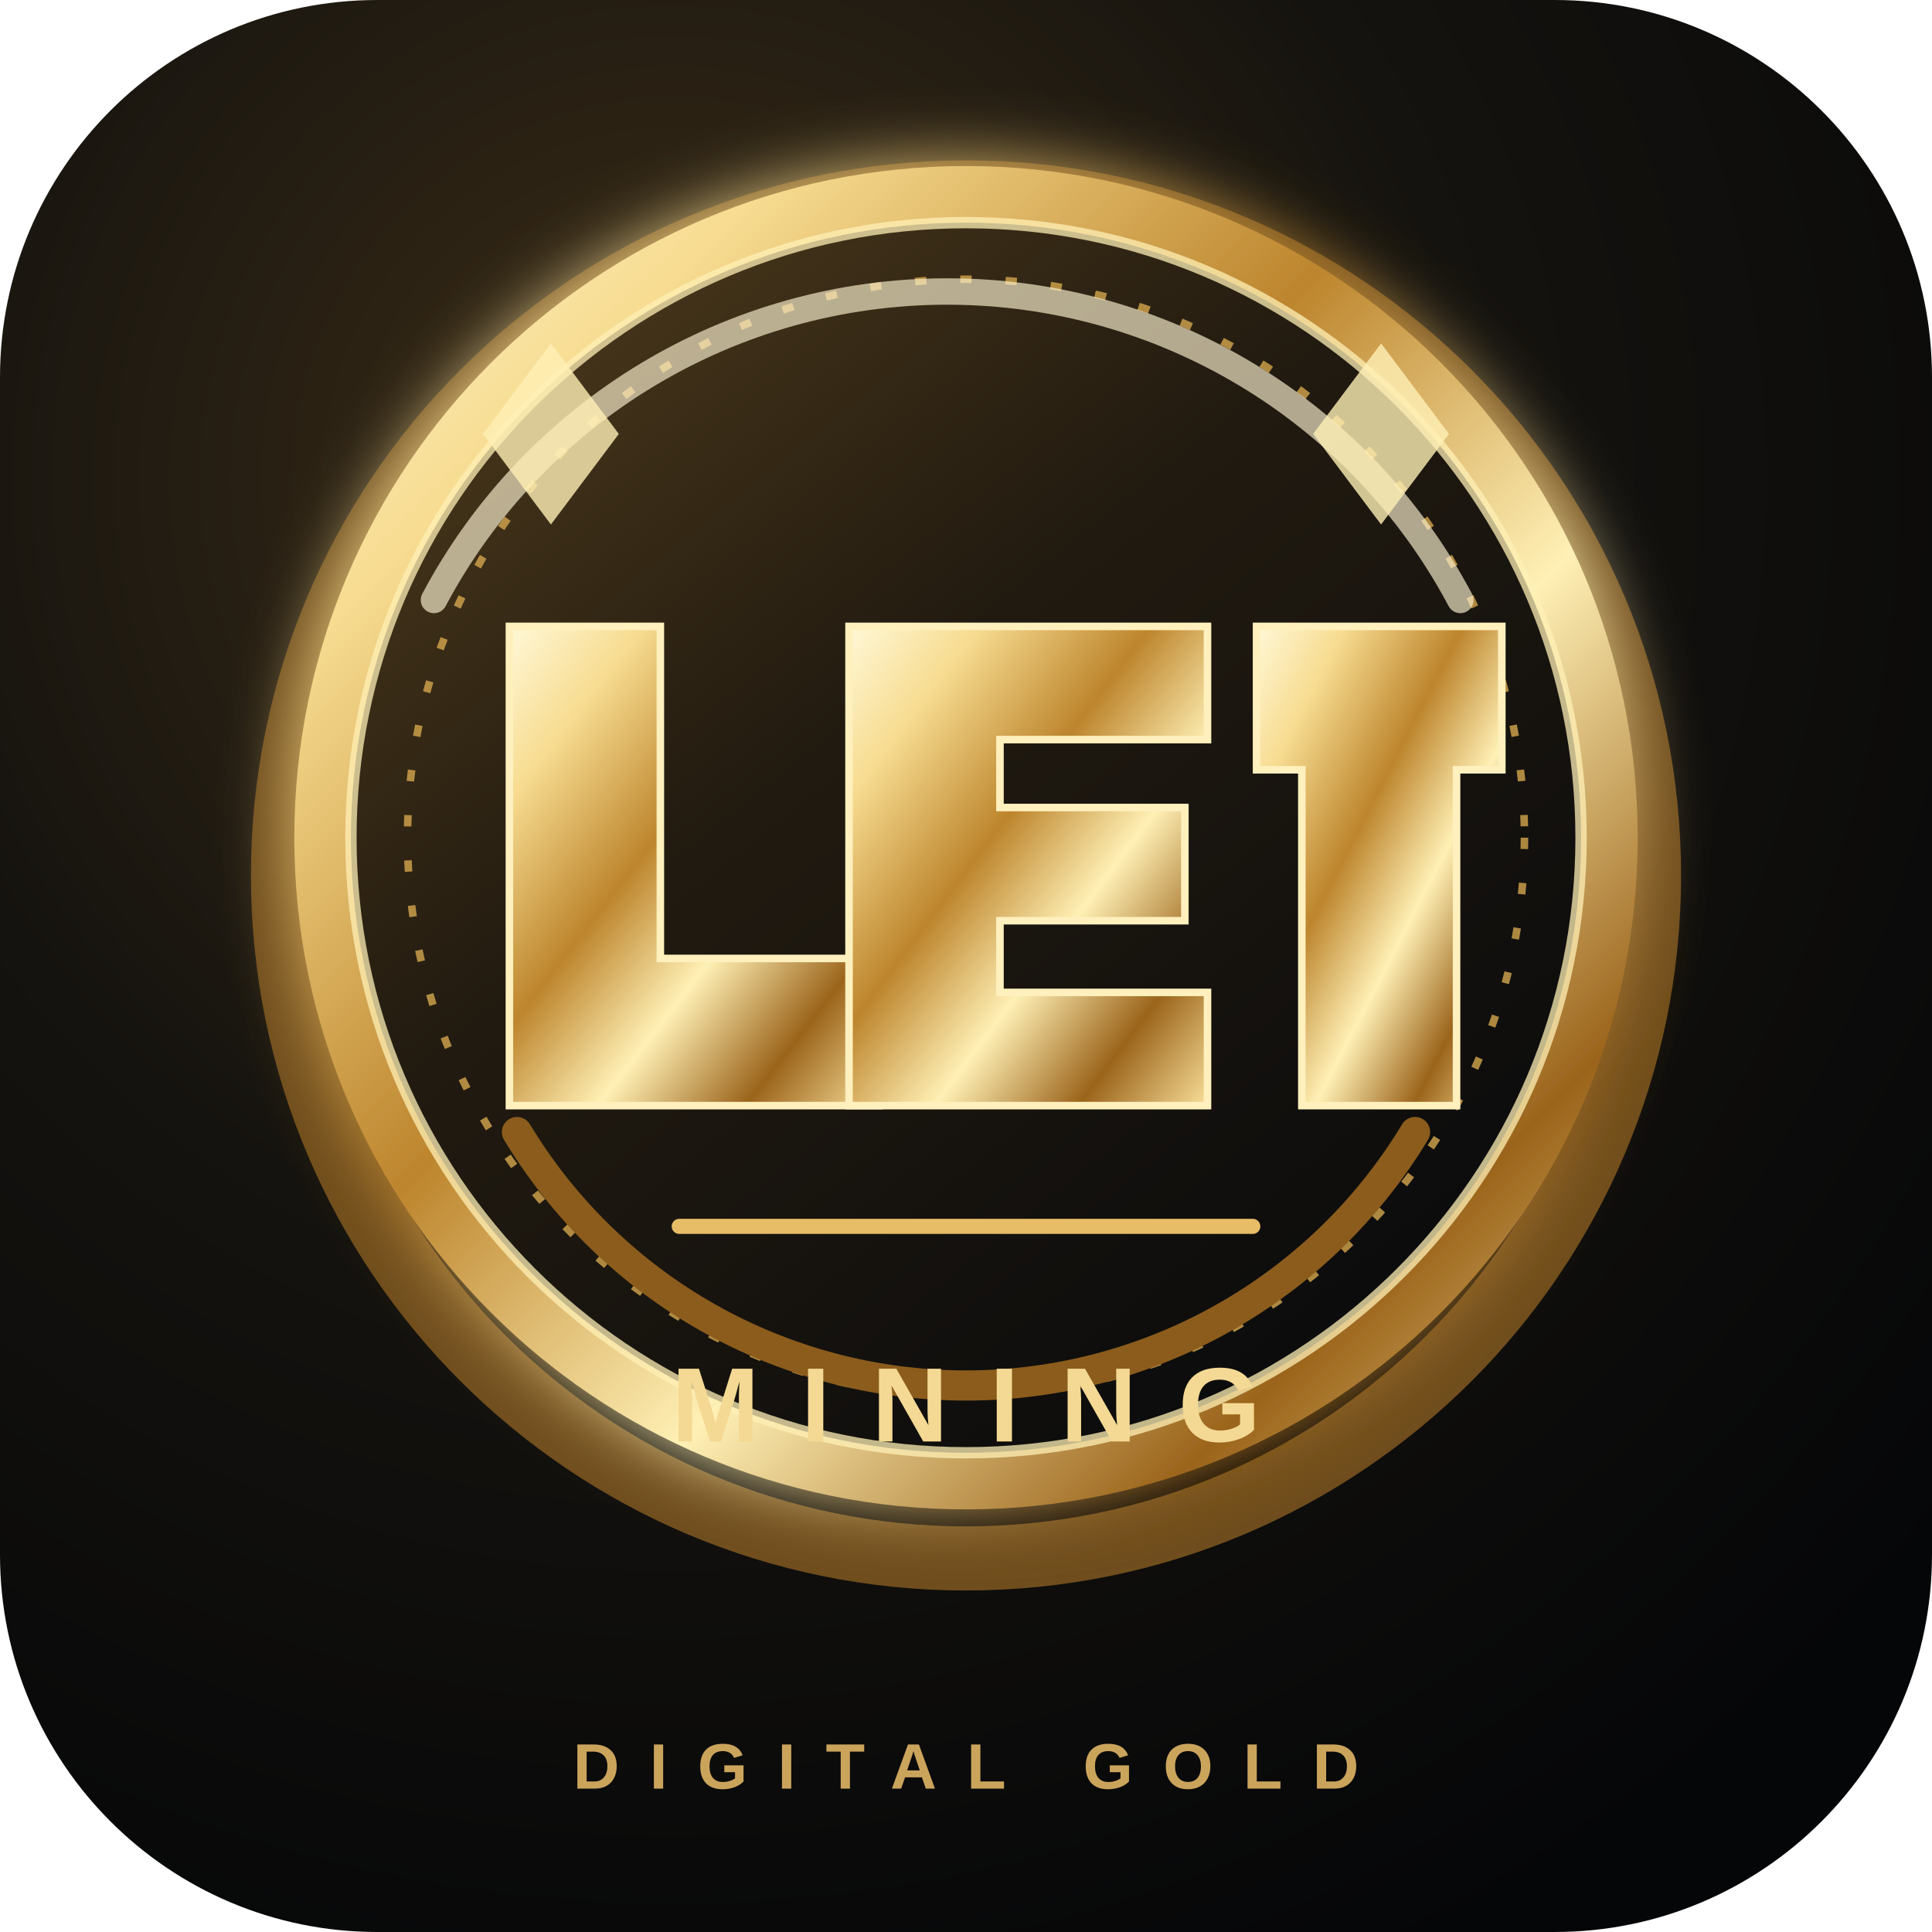
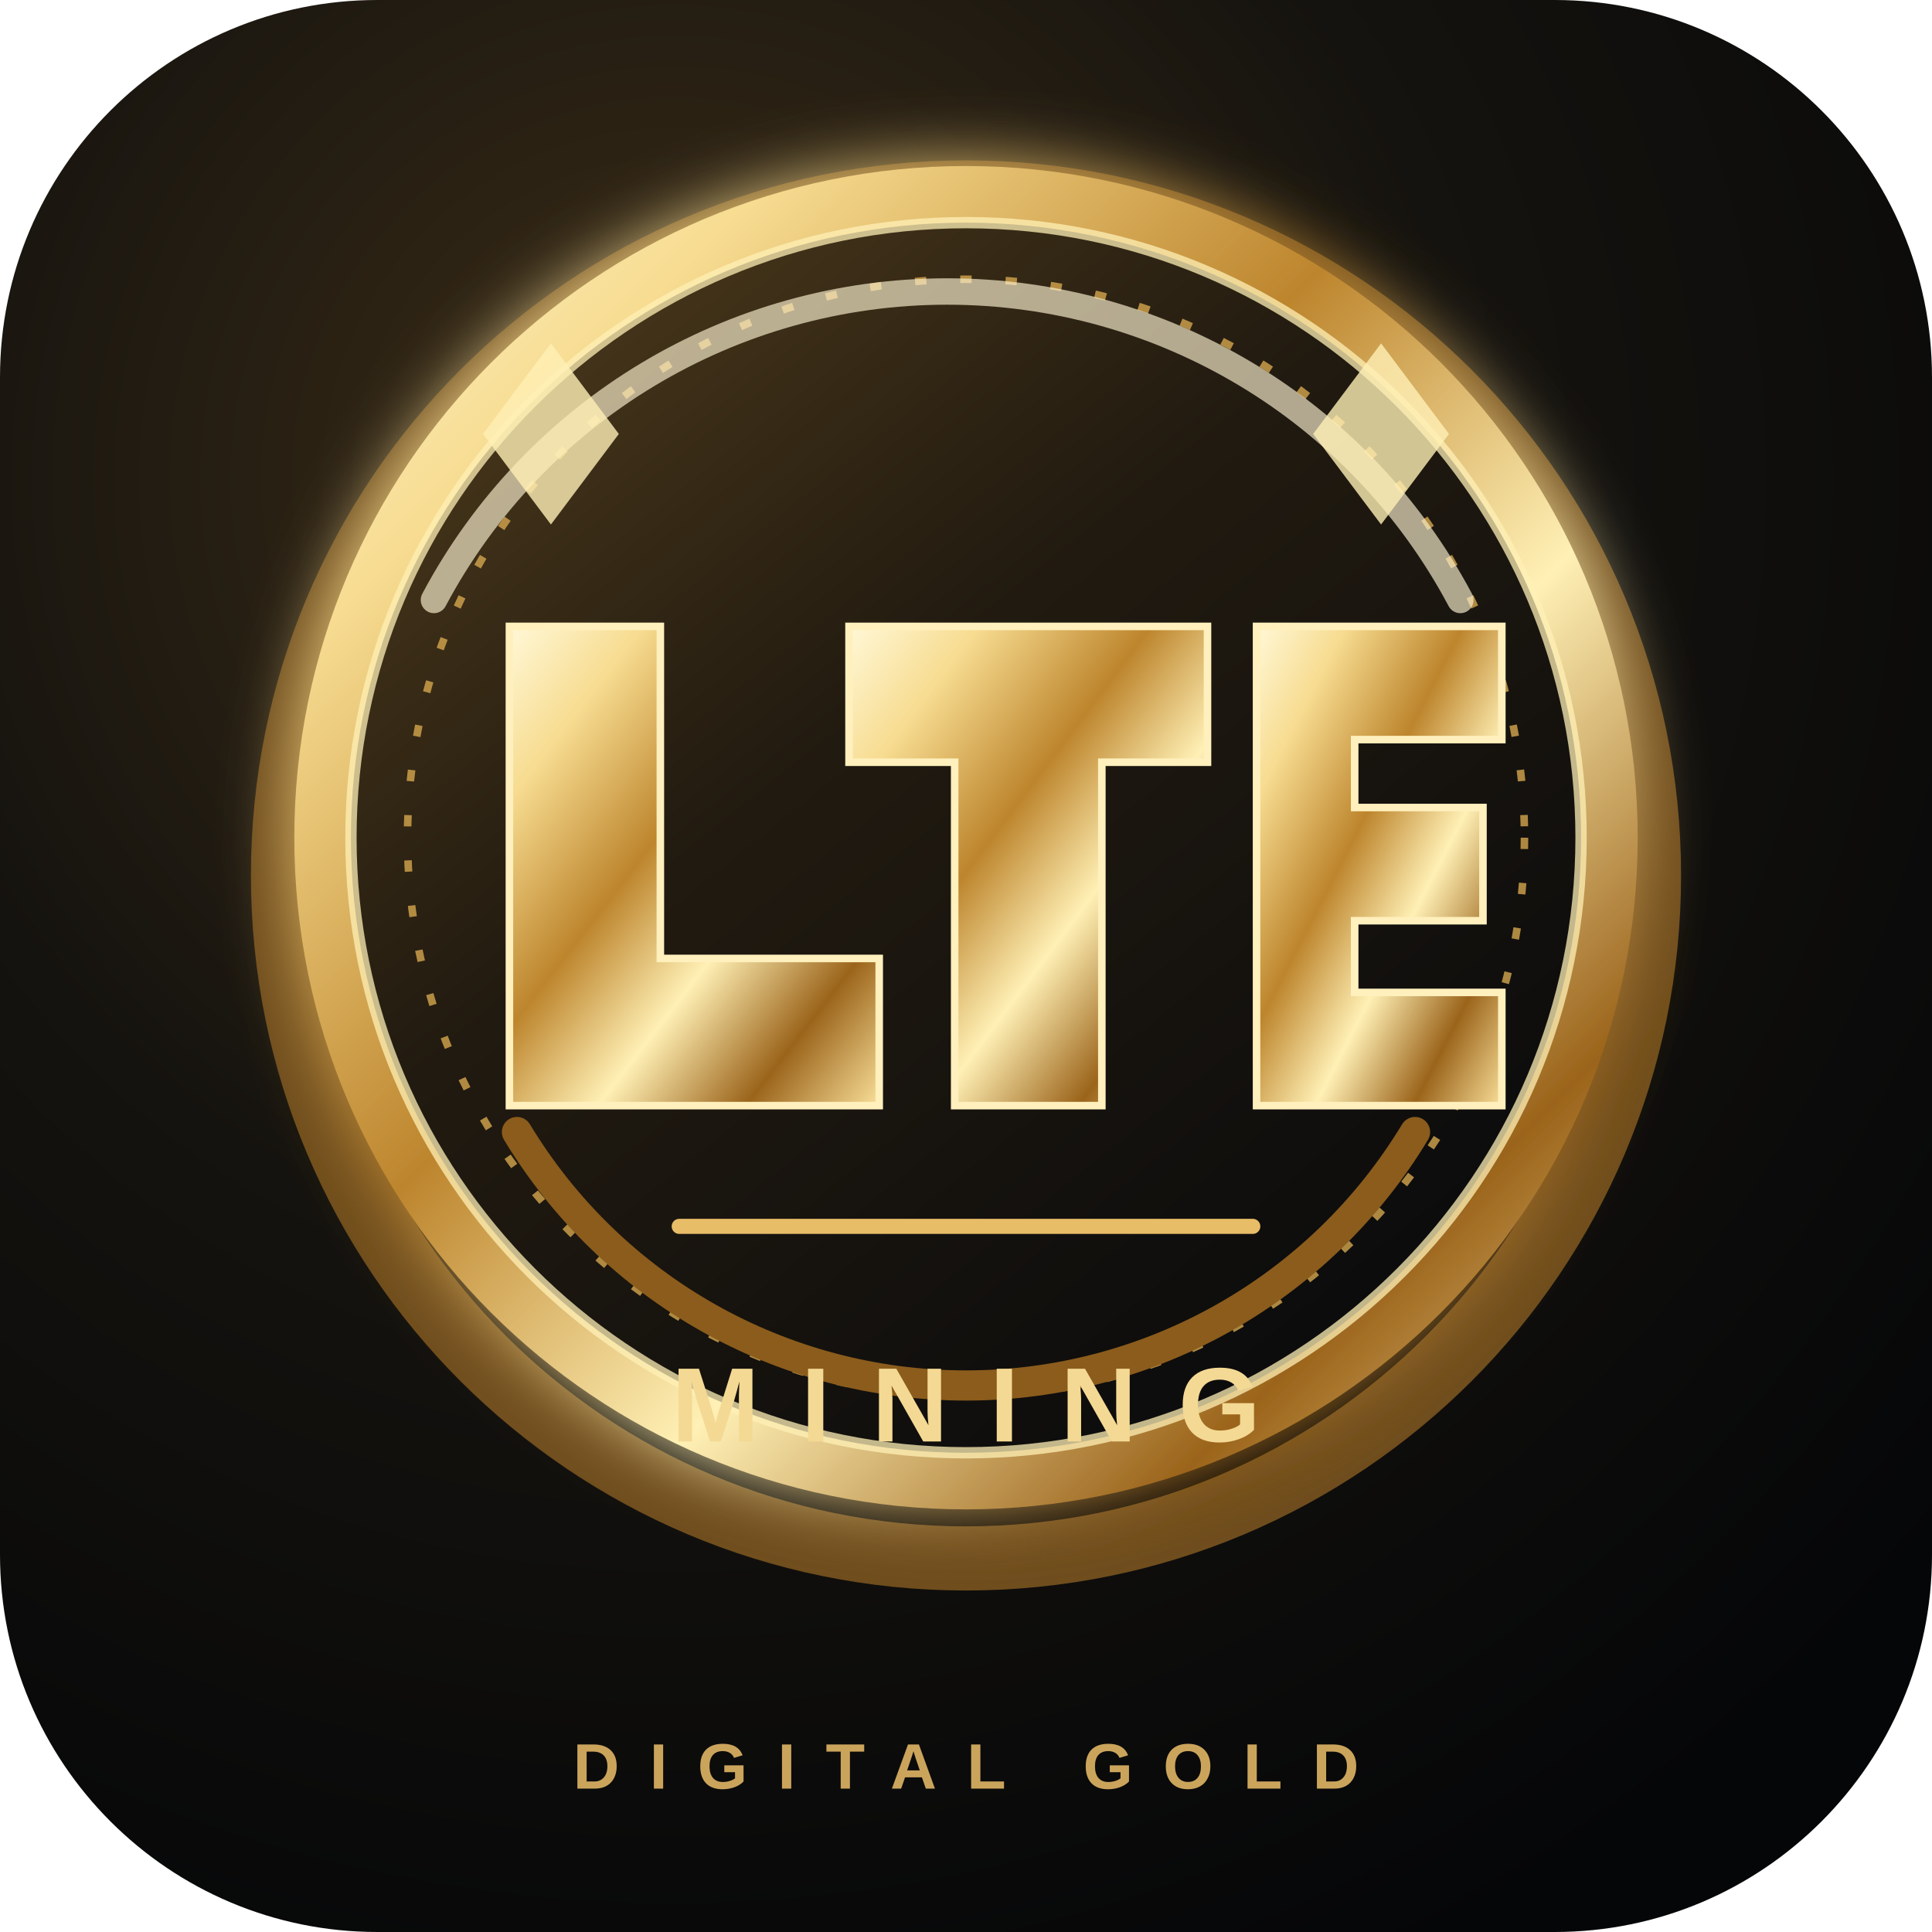
<svg xmlns="http://www.w3.org/2000/svg" viewBox="0 0 512 512">
  <defs>
    <radialGradient id="bg" cx="35%" cy="25%" r="85%">
      <stop stop-color="#3c2d17" />
      <stop offset=".48" stop-color="#15130f" />
      <stop offset="1" stop-color="#050608" />
    </radialGradient>
    <linearGradient id="metal" x1="0" y1="0" x2="1" y2="1">
      <stop stop-color="#fff8d7" />
      <stop offset=".18" stop-color="#f7dc91" />
      <stop offset=".42" stop-color="#bd852d" />
      <stop offset=".62" stop-color="#fff0b5" />
      <stop offset=".82" stop-color="#9b641b" />
      <stop offset="1" stop-color="#f9df99" />
    </linearGradient>
    <linearGradient id="face" x1="0" y1="0" x2=".8" y2="1">
      <stop stop-color="#55401e" />
      <stop offset=".45" stop-color="#211a10" />
      <stop offset="1" stop-color="#090a0c" />
    </linearGradient>
    <filter id="shadow" x="-40%" y="-40%" width="180%" height="180%">
      <feGaussianBlur stdDeviation="9" result="b" />
      <feMerge>
        <feMergeNode in="b" />
        <feMergeNode in="SourceGraphic" />
      </feMerge>
    </filter>
  </defs>
  <rect width="512" height="512" rx="100" fill="url(#bg)" />
  <circle cx="256" cy="232" r="181" fill="#0008" stroke="#6f4d1d" stroke-width="17" />
  <circle cx="256" cy="222" r="178" fill="url(#metal)" filter="url(#shadow)" />
  <circle cx="256" cy="222" r="163" fill="url(#face)" stroke="#fff0b5" stroke-opacity=".75" stroke-width="3" />
  <circle cx="256" cy="222" r="148" fill="none" stroke="#d5a64e" stroke-width="2" stroke-dasharray="3 9" opacity=".8" />
  <path d="M115 159A154 154 0 0 1 387 159" fill="none" stroke="#fff5d2" stroke-width="7" stroke-linecap="round" opacity=".65" />
  <path d="M137 300A139 139 0 0 0 375 300" fill="none" stroke="#8b5c1c" stroke-width="8" stroke-linecap="round" />
  <path d="M135 166h40v88h58v39h-98z" fill="url(#metal)" stroke="#fff0bd" stroke-width="2" />
-   <path d="M225 166h95v30h-55v18h49v30h-49v19h55v30h-95z" fill="url(#metal)" stroke="#fff0bd" stroke-width="2" />
-   <path d="M333 166h65v38h-12v89h-41v-89h-12z" fill="url(#metal)" stroke="#fff0bd" stroke-width="2" />
+   <path d="M225 166h95v36h-28v91h-39v-91h-28z" fill="url(#metal)" stroke="#fff0bd" stroke-width="2" />
+   <path d="M333 166h65v30h-39v18h34v30h-34v19h39v30h-65z" fill="url(#metal)" stroke="#fff0bd" stroke-width="2" />
  <path d="M128 115l18-24 18 24-18 24zM348 115l18-24 18 24-18 24z" fill="#fff0b5" opacity=".8" />
  <path d="M180 325h152" stroke="#e8bd68" stroke-width="4" stroke-linecap="round" />
  <text x="256" y="382" text-anchor="middle" font-family="Arial,sans-serif" font-size="28" font-weight="900" letter-spacing="11" fill="#f4d994">MINING</text>
  <path d="M90 430h332" stroke="url(#metal)" stroke-width="3" opacity=".65" />
  <text x="256" y="474" text-anchor="middle" font-family="Arial,sans-serif" font-size="17" font-weight="700" letter-spacing="8" fill="#cba45c">DIGITAL GOLD</text>
</svg>
